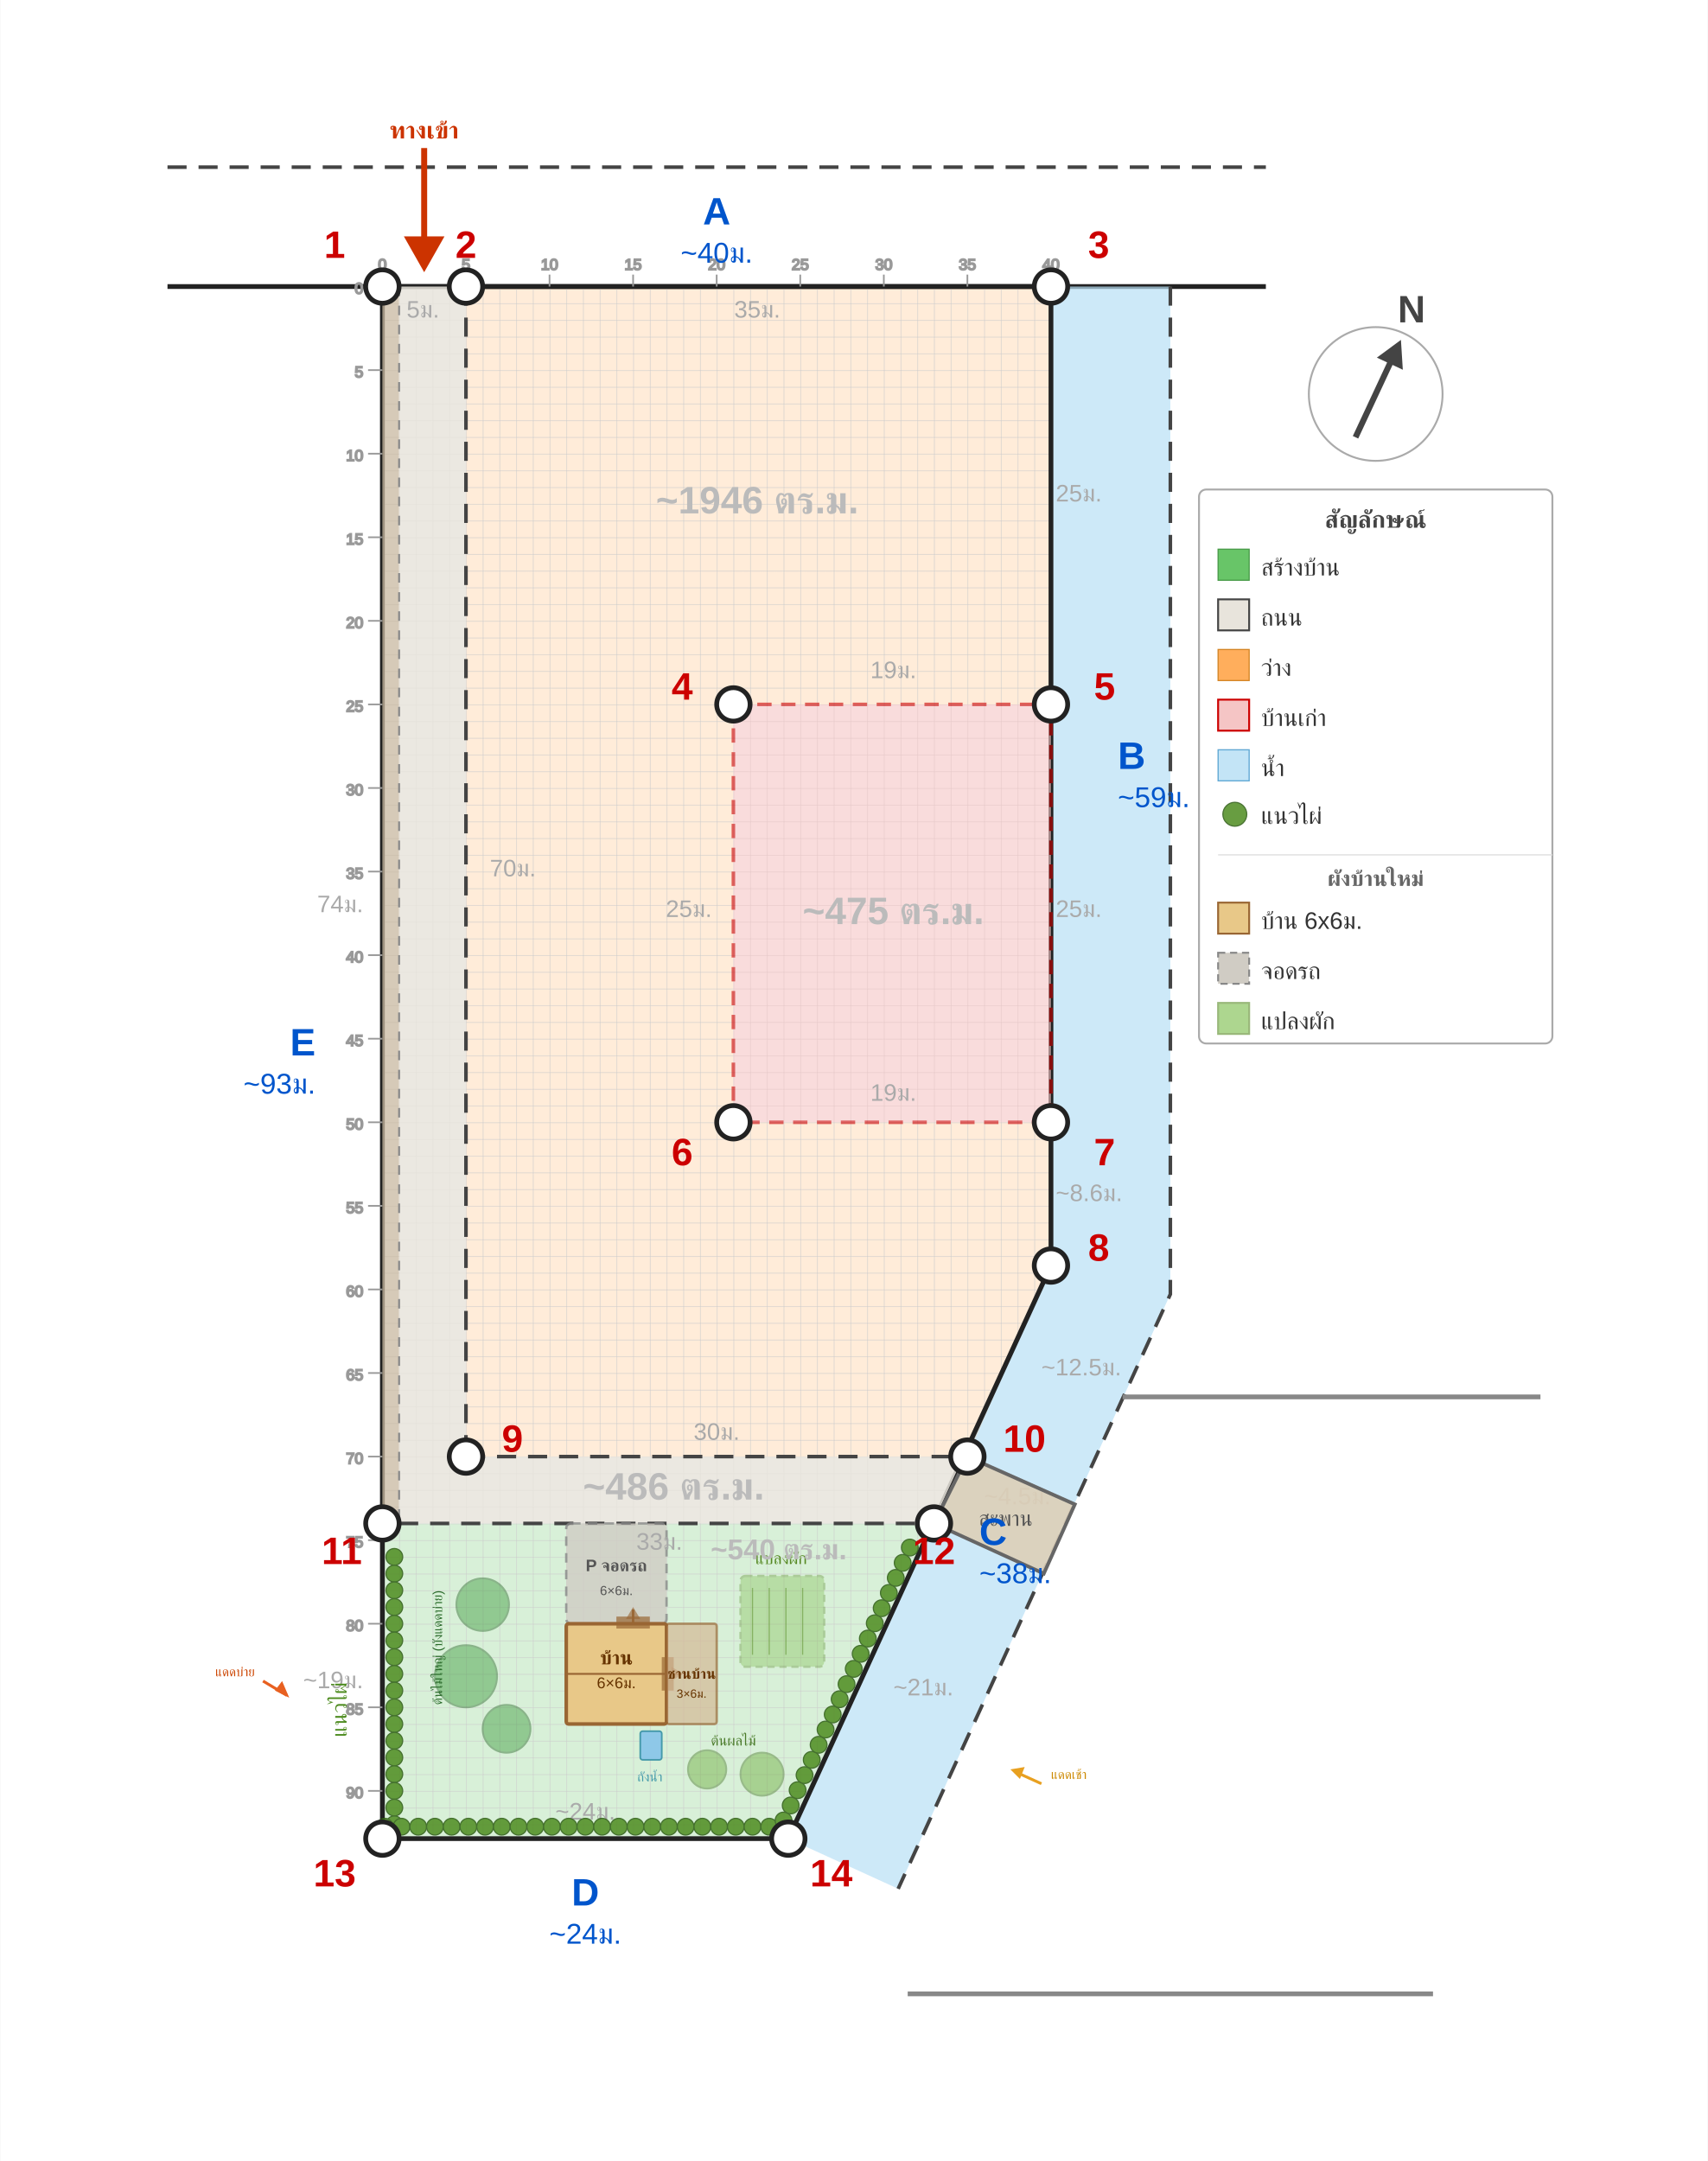
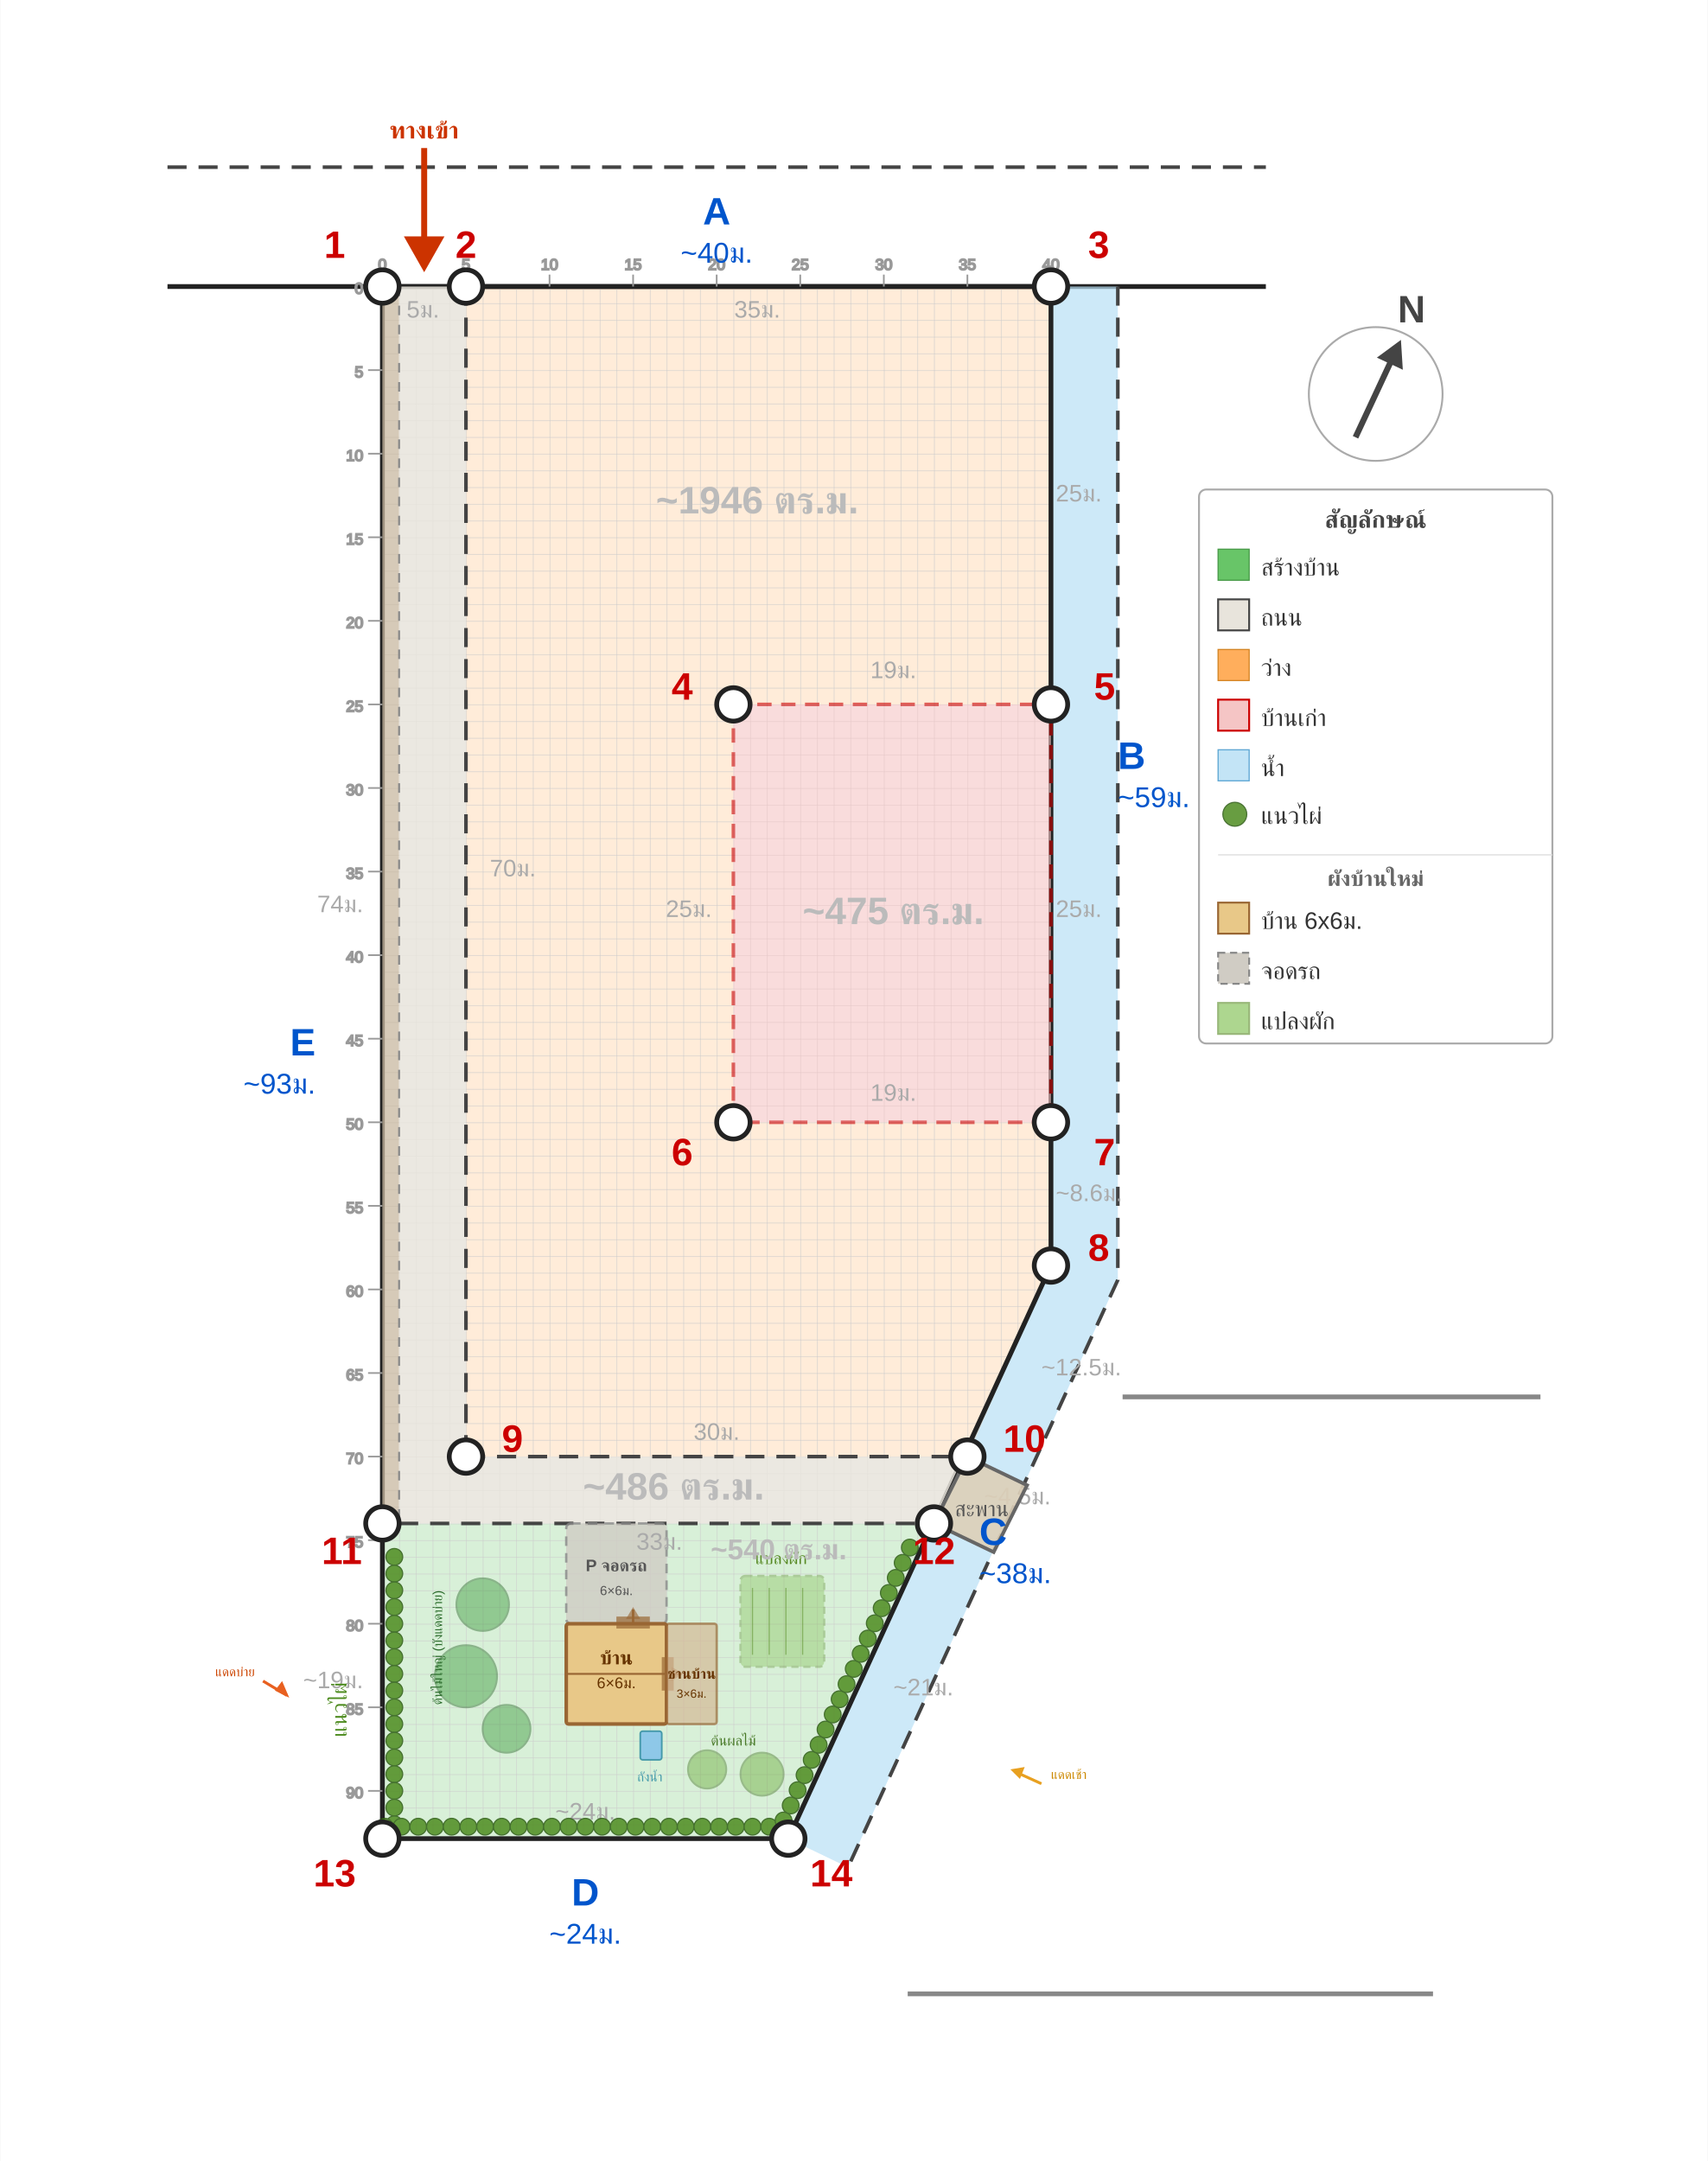
<svg xmlns="http://www.w3.org/2000/svg" viewBox="-10 10 715 905" width="1610" height="2037">
  <rect x="-10" y="10" width="715" height="905" fill="white" />
  <defs>
    <pattern id="grid1m" x="150" y="130" width="7" height="7" patternUnits="userSpaceOnUse">
      <line x1="0" y1="0" x2="7" y2="0" stroke="#ccc" stroke-width="0.4" />
      <line x1="0" y1="0" x2="0" y2="7" stroke="#ccc" stroke-width="0.4" />
    </pattern>
  </defs>
  <line x1="60" y1="80" x2="520" y2="80" stroke="#444" stroke-width="1.5" stroke-dasharray="8,5" />
  <line x1="60" y1="130" x2="520" y2="130" stroke="#222" stroke-width="2" />
-   <polygon points="430,130 480,130 480,552 366,801 320,780 430,540" fill="#b8dff5" stroke="none" opacity="0.7" />
-   <polyline points="480,130 480,552 366,801" fill="none" stroke="#444" stroke-width="1.5" stroke-dasharray="8,5" />
+   <polygon points="430,130 458,130 458,546 345,792 320,780 430,540" fill="#b8dff5" stroke="none" opacity="0.7" />
+   <polyline points="458,130 458,546 345,792" fill="none" stroke="#444" stroke-width="1.5" stroke-dasharray="8,5" />
  <polygon points="150,648 381,648 320,780 150,780" fill="#4dbb4d" opacity="0.22" stroke="none" />
  <polygon points="185,130 430,130 430,305 297,305 297,480 430,480 430,540 395,620 185,620" fill="#ffa040" opacity="0.20" stroke="none" />
  <polygon points="150,130 430,130 430,540 320,780 150,780" fill="url(#grid1m)" stroke="none" />
  <polygon points="       150,130       430,130       430,540       320,780       150,780     " fill="none" stroke="#222" stroke-width="2" stroke-linejoin="round" />
  <g stroke="#999" stroke-width="0.7" fill="#999" font-family="Arial" font-size="6.5" text-anchor="middle">
    <line x1="150" y1="125" x2="150" y2="130" />
    <text x="150" y="123">0</text>
    <line x1="185" y1="125" x2="185" y2="130" />
    <text x="185" y="123">5</text>
    <line x1="220" y1="125" x2="220" y2="130" />
    <text x="220" y="123">10</text>
    <line x1="255" y1="125" x2="255" y2="130" />
    <text x="255" y="123">15</text>
    <line x1="290" y1="125" x2="290" y2="130" />
    <text x="290" y="123">20</text>
    <line x1="325" y1="125" x2="325" y2="130" />
    <text x="325" y="123">25</text>
    <line x1="360" y1="125" x2="360" y2="130" />
    <text x="360" y="123">30</text>
    <line x1="395" y1="125" x2="395" y2="130" />
    <text x="395" y="123">35</text>
    <line x1="430" y1="125" x2="430" y2="130" />
    <text x="430" y="123">40</text>
  </g>
  <g stroke="#999" stroke-width="0.7" fill="#999" font-family="Arial" font-size="6.5" text-anchor="end">
    <line x1="144" y1="130" x2="150" y2="130" />
    <text x="142" y="133">0</text>
    <line x1="144" y1="165" x2="150" y2="165" />
    <text x="142" y="168">5</text>
    <line x1="144" y1="200" x2="150" y2="200" />
    <text x="142" y="203">10</text>
    <line x1="144" y1="235" x2="150" y2="235" />
    <text x="142" y="238">15</text>
    <line x1="144" y1="270" x2="150" y2="270" />
    <text x="142" y="273">20</text>
    <line x1="144" y1="305" x2="150" y2="305" />
    <text x="142" y="308">25</text>
    <line x1="144" y1="340" x2="150" y2="340" />
    <text x="142" y="343">30</text>
    <line x1="144" y1="375" x2="150" y2="375" />
    <text x="142" y="378">35</text>
    <line x1="144" y1="410" x2="150" y2="410" />
    <text x="142" y="413">40</text>
    <line x1="144" y1="445" x2="150" y2="445" />
    <text x="142" y="448">45</text>
    <line x1="144" y1="480" x2="150" y2="480" />
    <text x="142" y="483">50</text>
    <line x1="144" y1="515" x2="150" y2="515" />
    <text x="142" y="518">55</text>
    <line x1="144" y1="550" x2="150" y2="550" />
    <text x="142" y="553">60</text>
    <line x1="144" y1="585" x2="150" y2="585" />
    <text x="142" y="588">65</text>
    <line x1="144" y1="620" x2="150" y2="620" />
    <text x="142" y="623">70</text>
    <line x1="144" y1="655" x2="150" y2="655" />
    <text x="142" y="658">75</text>
    <line x1="144" y1="690" x2="150" y2="690" />
    <text x="142" y="693">80</text>
    <line x1="144" y1="725" x2="150" y2="725" />
    <text x="142" y="728">85</text>
    <line x1="144" y1="760" x2="150" y2="760" />
    <text x="142" y="763">90</text>
  </g>
  <rect x="150" y="130" width="7" height="518" fill="#c8b8a0" opacity="0.75" />
  <rect x="157" y="130" width="28" height="490" fill="#e8e4dc" opacity="0.85" />
  <polygon points="157,620 393.3,620 380.5,648 157,648" fill="#e8e4dc" opacity="0.85" />
  <line x1="185" y1="130" x2="185" y2="620" stroke="#444" stroke-width="1.5" stroke-dasharray="8,5" />
  <line x1="157" y1="130" x2="157" y2="648" stroke="#888" stroke-width="0.8" stroke-dasharray="4,4" />
  <line x1="185" y1="620" x2="393.3" y2="620" stroke="#444" stroke-width="1.5" stroke-dasharray="8,5" />
  <line x1="157" y1="648" x2="380.5" y2="648" stroke="#444" stroke-width="1.5" stroke-dasharray="8,5" />
  <rect x="297" y="305" width="133" height="175" fill="#f5c5c5" opacity="0.6" stroke="#c00" stroke-width="1.5" stroke-dasharray="6,4" />
  <rect x="227" y="648" width="42" height="42" fill="#d0ccc4" opacity="0.8" stroke="#888" stroke-width="1" stroke-dasharray="4,3" rx="2" />
  <text x="248" y="668" font-family="Arial" font-size="7" font-weight="bold" fill="#555" text-anchor="middle">P จอดรถ</text>
  <text x="248" y="678" font-family="Arial" font-size="5.5" fill="#555" text-anchor="middle">6×6ม.</text>
  <rect x="227" y="690" width="42" height="42" fill="#e8c888" stroke="#996633" stroke-width="1.5" rx="1" />
  <line x1="227" y1="711" x2="269" y2="711" stroke="#996633" stroke-width="0.8" />
  <rect x="248" y="687" width="14" height="5" fill="#996633" opacity="0.7" stroke="none" />
  <line x1="255" y1="690" x2="255" y2="684" stroke="#996633" stroke-width="1" />
  <polygon points="255,683 252,688 258,688" fill="#996633" opacity="0.6" />
  <rect x="267" y="704" width="5" height="14" fill="#996633" opacity="0.7" stroke="none" />
  <line x1="269" y1="711" x2="275" y2="711" stroke="#996633" stroke-width="1" />
  <polygon points="276,711 271,708 271,714" fill="#996633" opacity="0.6" />
  <text x="248" y="707" font-family="Arial" font-size="8" font-weight="bold" fill="#663300" text-anchor="middle">บ้าน</text>
  <text x="248" y="717" font-family="Arial" font-size="6.5" fill="#663300" text-anchor="middle">6×6ม.</text>
  <rect x="269" y="690" width="21" height="42" fill="#d4b896" opacity="0.7" stroke="#996633" stroke-width="1" rx="1" />
  <text x="279.5" y="713" font-family="Arial" font-size="6" font-weight="bold" fill="#663300" text-anchor="middle">ชานบ้าน</text>
  <text x="279.5" y="721" font-family="Arial" font-size="5" fill="#663300" text-anchor="middle">3×6ม.</text>
  <rect x="258" y="735" width="9" height="12" fill="#8ec8e8" stroke="#4499aa" stroke-width="0.7" rx="1" />
  <text x="262" y="756" font-family="Arial" font-size="5.5" fill="#4499aa" text-anchor="middle">ถังน้ำ</text>
  <rect x="300" y="670" width="35" height="38" fill="#77bb44" opacity="0.35" stroke="#558822" stroke-width="1" stroke-dasharray="3,2" rx="2" />
  <line x1="305" y1="675" x2="305" y2="703" stroke="#558822" stroke-width="0.5" opacity="0.5" />
  <line x1="312" y1="675" x2="312" y2="703" stroke="#558822" stroke-width="0.5" opacity="0.5" />
  <line x1="319" y1="675" x2="319" y2="703" stroke="#558822" stroke-width="0.5" opacity="0.5" />
  <line x1="326" y1="675" x2="326" y2="703" stroke="#558822" stroke-width="0.5" opacity="0.5" />
  <text x="317" y="665" font-family="Arial" font-size="7" fill="#558822" text-anchor="middle">แปลงผัก</text>
  <circle cx="192" cy="682" r="11" fill="#3a9a3a" opacity="0.45" stroke="#2a6a2a" stroke-width="0.8" />
  <circle cx="185" cy="712" r="13" fill="#3a9a3a" opacity="0.45" stroke="#2a6a2a" stroke-width="0.8" />
  <circle cx="202" cy="734" r="10" fill="#3a9a3a" opacity="0.45" stroke="#2a6a2a" stroke-width="0.8" />
  <text x="175" y="700" font-family="Arial" font-size="5.5" fill="#2a6a2a" text-anchor="middle" transform="rotate(-90,175,700)">ต้นไม้ใหญ่ (บังแดดบ่าย)</text>
  <circle cx="286" cy="751" r="8" fill="#6aaa3a" opacity="0.45" stroke="#4a7a2a" stroke-width="0.8" />
  <circle cx="309" cy="753" r="9" fill="#6aaa3a" opacity="0.45" stroke="#4a7a2a" stroke-width="0.8" />
  <text x="297" y="741" font-family="Arial" font-size="6" fill="#4a7a2a" text-anchor="middle">ต้นผลไม้</text>
  <g transform="translate(410,750)">
    <line x1="16" y1="7" x2="5" y2="2" stroke="#e8a020" stroke-width="1.2" />
    <polygon points="3,1 9,0 7,5" fill="#e8a020" />
    <text x="20" y="5" font-family="Arial" font-size="5.5" fill="#cc8800">แดดเช้า</text>
  </g>
  <g transform="translate(110,720)">
    <line x1="-10" y1="-6" x2="0" y2="0" stroke="#e86020" stroke-width="1.2" />
    <polygon points="1,1 -5,-2 -2,-6" fill="#e86020" />
    <text x="-30" y="-8" font-family="Arial" font-size="5.5" fill="#cc4400">แดดบ่าย</text>
  </g>
  <text x="272" y="638" font-family="Arial" font-size="16" font-weight="bold" fill="#bbb" text-anchor="middle">~486 ตร.ม.</text>
  <text x="364" y="397" font-family="Arial" font-size="16" font-weight="bold" fill="#bbb" text-anchor="middle">~475 ตร.ม.</text>
  <text x="307" y="225" font-family="Arial" font-size="16" font-weight="bold" fill="#bbb" text-anchor="middle">~1946 ตร.ม.</text>
  <text x="316" y="663" font-family="Arial" font-size="12" font-weight="bold" fill="#bbb" text-anchor="middle">~540 ตร.ม.</text>
  <g font-family="Arial" font-size="10" fill="#aaa">
    <text x="167" y="143" text-anchor="middle">5ม.</text>
    <text x="307" y="143" text-anchor="middle">35ม.</text>
    <text x="142" y="392" text-anchor="end">74ม.</text>
    <text x="142" y="717" text-anchor="end">~19ม.</text>
    <text x="235" y="772" text-anchor="middle">~24ม.</text>
    <text x="426" y="586" text-anchor="start">~12.5ม.</text>
    <text x="402" y="640" text-anchor="start">~4.5ม.</text>
    <text x="364" y="720" text-anchor="start">~21ม.</text>
    <text x="432" y="220" text-anchor="start">25ม.</text>
    <text x="432" y="394" text-anchor="start">25ม.</text>
    <text x="432" y="513" text-anchor="start">~8.6ม.</text>
    <text x="195" y="377" text-anchor="start">70ม.</text>
    <text x="290" y="613" text-anchor="middle">30ม.</text>
    <text x="266" y="659" text-anchor="middle">33ม.</text>
    <text x="364" y="294" text-anchor="middle">19ม.</text>
    <text x="288" y="394" text-anchor="end">25ม.</text>
    <text x="364" y="471" text-anchor="middle">19ม.</text>
  </g>
  <g id="bamboo-line" fill="#4e8c20" stroke="#2a5a10" stroke-width="0.5" opacity="0.85">
    <circle cx="155" cy="662" r="3.5" />
    <circle cx="155" cy="669" r="3.5" />
    <circle cx="155" cy="676" r="3.5" />
    <circle cx="155" cy="683" r="3.5" />
    <circle cx="155" cy="690" r="3.5" />
    <circle cx="155" cy="697" r="3.5" />
    <circle cx="155" cy="704" r="3.5" />
    <circle cx="155" cy="711" r="3.5" />
    <circle cx="155" cy="718" r="3.5" />
    <circle cx="155" cy="725" r="3.5" />
    <circle cx="155" cy="732" r="3.5" />
    <circle cx="155" cy="739" r="3.5" />
    <circle cx="155" cy="746" r="3.5" />
    <circle cx="155" cy="753" r="3.5" />
    <circle cx="155" cy="760" r="3.5" />
    <circle cx="155" cy="767" r="3.5" />
    <circle cx="155" cy="774" r="3.5" />
    <circle cx="151" cy="775" r="3.5" />
    <circle cx="158" cy="775" r="3.5" />
    <circle cx="165" cy="775" r="3.5" />
    <circle cx="172" cy="775" r="3.5" />
    <circle cx="179" cy="775" r="3.5" />
    <circle cx="186" cy="775" r="3.5" />
    <circle cx="193" cy="775" r="3.5" />
    <circle cx="200" cy="775" r="3.5" />
    <circle cx="207" cy="775" r="3.5" />
    <circle cx="214" cy="775" r="3.5" />
    <circle cx="221" cy="775" r="3.5" />
    <circle cx="228" cy="775" r="3.5" />
    <circle cx="235" cy="775" r="3.5" />
    <circle cx="242" cy="775" r="3.5" />
    <circle cx="249" cy="775" r="3.5" />
    <circle cx="256" cy="775" r="3.5" />
    <circle cx="263" cy="775" r="3.5" />
    <circle cx="270" cy="775" r="3.5" />
    <circle cx="277" cy="775" r="3.5" />
    <circle cx="284" cy="775" r="3.5" />
    <circle cx="291" cy="775" r="3.5" />
    <circle cx="298" cy="775" r="3.5" />
    <circle cx="305" cy="775" r="3.5" />
    <circle cx="312" cy="775" r="3.5" />
    <circle cx="319" cy="775" r="3.5" />
    <circle cx="318.0" cy="772.4" r="3.5" />
    <circle cx="321.0" cy="766.1" r="3.5" />
    <circle cx="323.9" cy="759.7" r="3.5" />
    <circle cx="326.8" cy="753.4" r="3.5" />
    <circle cx="329.8" cy="747.0" r="3.5" />
    <circle cx="332.7" cy="740.7" r="3.5" />
    <circle cx="335.6" cy="734.3" r="3.5" />
    <circle cx="338.6" cy="728.0" r="3.5" />
    <circle cx="341.5" cy="721.6" r="3.5" />
    <circle cx="344.4" cy="715.3" r="3.5" />
    <circle cx="347.4" cy="708.9" r="3.5" />
    <circle cx="350.3" cy="702.6" r="3.5" />
    <circle cx="353.3" cy="696.2" r="3.5" />
    <circle cx="356.2" cy="689.8" r="3.5" />
    <circle cx="359.1" cy="683.5" r="3.5" />
    <circle cx="362.1" cy="677.1" r="3.5" />
    <circle cx="365.0" cy="670.8" r="3.5" />
    <circle cx="367.9" cy="664.5" r="3.5" />
    <circle cx="370.9" cy="658.1" r="3.5" />
  </g>
  <text x="135" y="726" font-family="Arial" font-size="9" fill="#4e8c20" text-anchor="middle" transform="rotate(-90,135,726)">แนวไผ่</text>
-   <polygon points="395,620 440,640 427,669 381,648" fill="#ddd0b8" fill-opacity="0.9" stroke="#666" stroke-width="1.5" />
-   <text x="411" y="649" font-family="Arial" font-size="9" fill="#555" text-anchor="middle">สะพาน</text>
+   <polygon points="395,620 420,632 406,660 381,648" fill="#ddd0b8" fill-opacity="0.9" stroke="#666" stroke-width="1.5" />
+   <text x="401" y="645" font-family="Arial" font-size="9" fill="#555" text-anchor="middle">สะพาน</text>
  <line x1="460" y1="595" x2="635" y2="595" stroke="#888" stroke-width="2" />
  <line x1="370" y1="845" x2="590" y2="845" stroke="#888" stroke-width="2" />
  <circle cx="150" cy="130" r="7" fill="white" stroke="#222" stroke-width="2" />
  <circle cx="430" cy="130" r="7" fill="white" stroke="#222" stroke-width="2" />
  <circle cx="430" cy="540" r="7" fill="white" stroke="#222" stroke-width="2" />
  <circle cx="320" cy="780" r="7" fill="white" stroke="#222" stroke-width="2" />
  <circle cx="150" cy="780" r="7" fill="white" stroke="#222" stroke-width="2" />
  <circle cx="185" cy="130" r="7" fill="white" stroke="#222" stroke-width="2" />
  <circle cx="185" cy="620" r="7" fill="white" stroke="#222" stroke-width="2" />
  <circle cx="395" cy="620" r="7" fill="white" stroke="#222" stroke-width="2" />
  <circle cx="150" cy="648" r="7" fill="white" stroke="#222" stroke-width="2" />
  <circle cx="381" cy="648" r="7" fill="white" stroke="#222" stroke-width="2" />
  <circle cx="297" cy="305" r="7" fill="white" stroke="#222" stroke-width="2" />
  <circle cx="430" cy="305" r="7" fill="white" stroke="#222" stroke-width="2" />
  <circle cx="297" cy="480" r="7" fill="white" stroke="#222" stroke-width="2" />
  <circle cx="430" cy="480" r="7" fill="white" stroke="#222" stroke-width="2" />
  <text x="130" y="118" font-family="Arial" font-size="16" font-weight="bold" fill="#c00" text-anchor="middle">1</text>
  <text x="185" y="118" font-family="Arial" font-size="16" font-weight="bold" fill="#c00" text-anchor="middle">2</text>
  <text x="450" y="118" font-family="Arial" font-size="16" font-weight="bold" fill="#c00" text-anchor="middle">3</text>
  <text x="280" y="303" font-family="Arial" font-size="16" font-weight="bold" fill="#c00" text-anchor="end">4</text>
  <text x="448" y="303" font-family="Arial" font-size="16" font-weight="bold" fill="#c00" text-anchor="start">5</text>
  <text x="280" y="498" font-family="Arial" font-size="16" font-weight="bold" fill="#c00" text-anchor="end">6</text>
  <text x="448" y="498" font-family="Arial" font-size="16" font-weight="bold" fill="#c00" text-anchor="start">7</text>
  <text x="450" y="538" font-family="Arial" font-size="16" font-weight="bold" fill="#c00" text-anchor="middle">8</text>
  <text x="200" y="618" font-family="Arial" font-size="16" font-weight="bold" fill="#c00" text-anchor="start">9</text>
  <text x="410" y="618" font-family="Arial" font-size="16" font-weight="bold" fill="#c00" text-anchor="start">10</text>
  <text x="133" y="665" font-family="Arial" font-size="16" font-weight="bold" fill="#c00" text-anchor="middle">11</text>
  <text x="381" y="665" font-family="Arial" font-size="16" font-weight="bold" fill="#c00" text-anchor="middle">12</text>
  <text x="130" y="800" font-family="Arial" font-size="16" font-weight="bold" fill="#c00" text-anchor="middle">13</text>
  <text x="338" y="800" font-family="Arial" font-size="16" font-weight="bold" fill="#c00" text-anchor="middle">14</text>
  <text x="290" y="104" font-family="Arial" font-size="16" font-weight="bold" fill="#0055cc" text-anchor="middle">A</text>
  <text x="290" y="120" font-family="Arial" font-size="12" fill="#0055cc" text-anchor="middle">~40ม.</text>
  <text x="458" y="332" font-family="Arial" font-size="16" font-weight="bold" fill="#0055cc" text-anchor="start">B</text>
  <text x="458" y="348" font-family="Arial" font-size="12" fill="#0055cc" text-anchor="start">~59ม.</text>
  <text x="400" y="657" font-family="Arial" font-size="16" font-weight="bold" fill="#0055cc" text-anchor="start">C</text>
  <text x="400" y="673" font-family="Arial" font-size="12" fill="#0055cc" text-anchor="start">~38ม.</text>
  <text x="235" y="808" font-family="Arial" font-size="16" font-weight="bold" fill="#0055cc" text-anchor="middle">D</text>
  <text x="235" y="824" font-family="Arial" font-size="12" fill="#0055cc" text-anchor="middle">~24ม.</text>
  <text x="122" y="452" font-family="Arial" font-size="16" font-weight="bold" fill="#0055cc" text-anchor="end">E</text>
  <text x="122" y="468" font-family="Arial" font-size="12" fill="#0055cc" text-anchor="end">~93ม.</text>
  <text x="167.5" y="68" font-family="Arial" font-size="10" font-weight="bold" fill="#cc3300" text-anchor="middle">ทางเข้า</text>
  <line x1="167.5" y1="72" x2="167.5" y2="110" stroke="#cc3300" stroke-width="2.5" />
  <polygon points="167.5,124 159,109 176,109" fill="#cc3300" />
  <g transform="translate(566,175)">
    <g transform="rotate(25)">
      <line x1="0" y1="20" x2="0" y2="-20" stroke="#444" stroke-width="2.5" />
      <polygon points="0,-25 -6,-14 6,-14" fill="#444" />
    </g>
    <text x="15" y="-30" font-family="Arial" font-size="16" font-weight="bold" fill="#444" text-anchor="middle">N</text>
    <circle cx="0" cy="0" r="28" fill="none" stroke="#aaa" stroke-width="0.8" />
  </g>
  <rect x="492" y="215" width="148" height="232" fill="white" stroke="#aaa" stroke-width="0.8" rx="3" />
  <text x="566" y="231" font-family="Arial" font-size="10" font-weight="bold" fill="#444" text-anchor="middle">สัญลักษณ์</text>
  <rect x="500" y="240" width="13" height="13" fill="#4dbb4d" opacity="0.85" stroke="#2a8a2a" stroke-width="0.5" />
  <text x="518" y="251" font-family="Arial" font-size="10" fill="#333">สร้างบ้าน</text>
  <rect x="500" y="261" width="13" height="13" fill="#e8e4dc" stroke="#444" stroke-width="0.8" />
  <text x="518" y="272" font-family="Arial" font-size="10" fill="#333">ถนน</text>
  <rect x="500" y="282" width="13" height="13" fill="#ffa040" opacity="0.85" stroke="#cc7000" stroke-width="0.5" />
  <text x="518" y="293" font-family="Arial" font-size="10" fill="#333">ว่าง</text>
  <rect x="500" y="303" width="13" height="13" fill="#f5c5c5" stroke="#c00" stroke-width="0.8" />
  <text x="518" y="314" font-family="Arial" font-size="10" fill="#333">บ้านเก่า</text>
  <rect x="500" y="324" width="13" height="13" fill="#b8dff5" opacity="0.85" stroke="#4499cc" stroke-width="0.5" />
  <text x="518" y="335" font-family="Arial" font-size="10" fill="#333">น้ำ</text>
  <circle cx="507" cy="351" r="5" fill="#4e8c20" stroke="#2a5a10" stroke-width="0.5" opacity="0.85" />
  <text x="518" y="355" font-family="Arial" font-size="10" fill="#333">แนวไผ่</text>
  <line x1="500" y1="368" x2="640" y2="368" stroke="#ddd" stroke-width="0.5" />
  <text x="566" y="381" font-family="Arial" font-size="9" font-weight="bold" fill="#666" text-anchor="middle">ผังบ้านใหม่</text>
  <rect x="500" y="388" width="13" height="13" fill="#e8c888" stroke="#996633" stroke-width="0.8" />
  <text x="518" y="399" font-family="Arial" font-size="10" fill="#333">บ้าน 6x6ม.</text>
  <rect x="500" y="409" width="13" height="13" fill="#d0ccc4" stroke="#888" stroke-width="0.8" stroke-dasharray="3,2" />
  <text x="518" y="420" font-family="Arial" font-size="10" fill="#333">จอดรถ</text>
  <rect x="500" y="430" width="13" height="13" fill="#77bb44" opacity="0.6" stroke="#558822" stroke-width="0.8" />
  <text x="518" y="441" font-family="Arial" font-size="10" fill="#333">แปลงผัก</text>
</svg>
